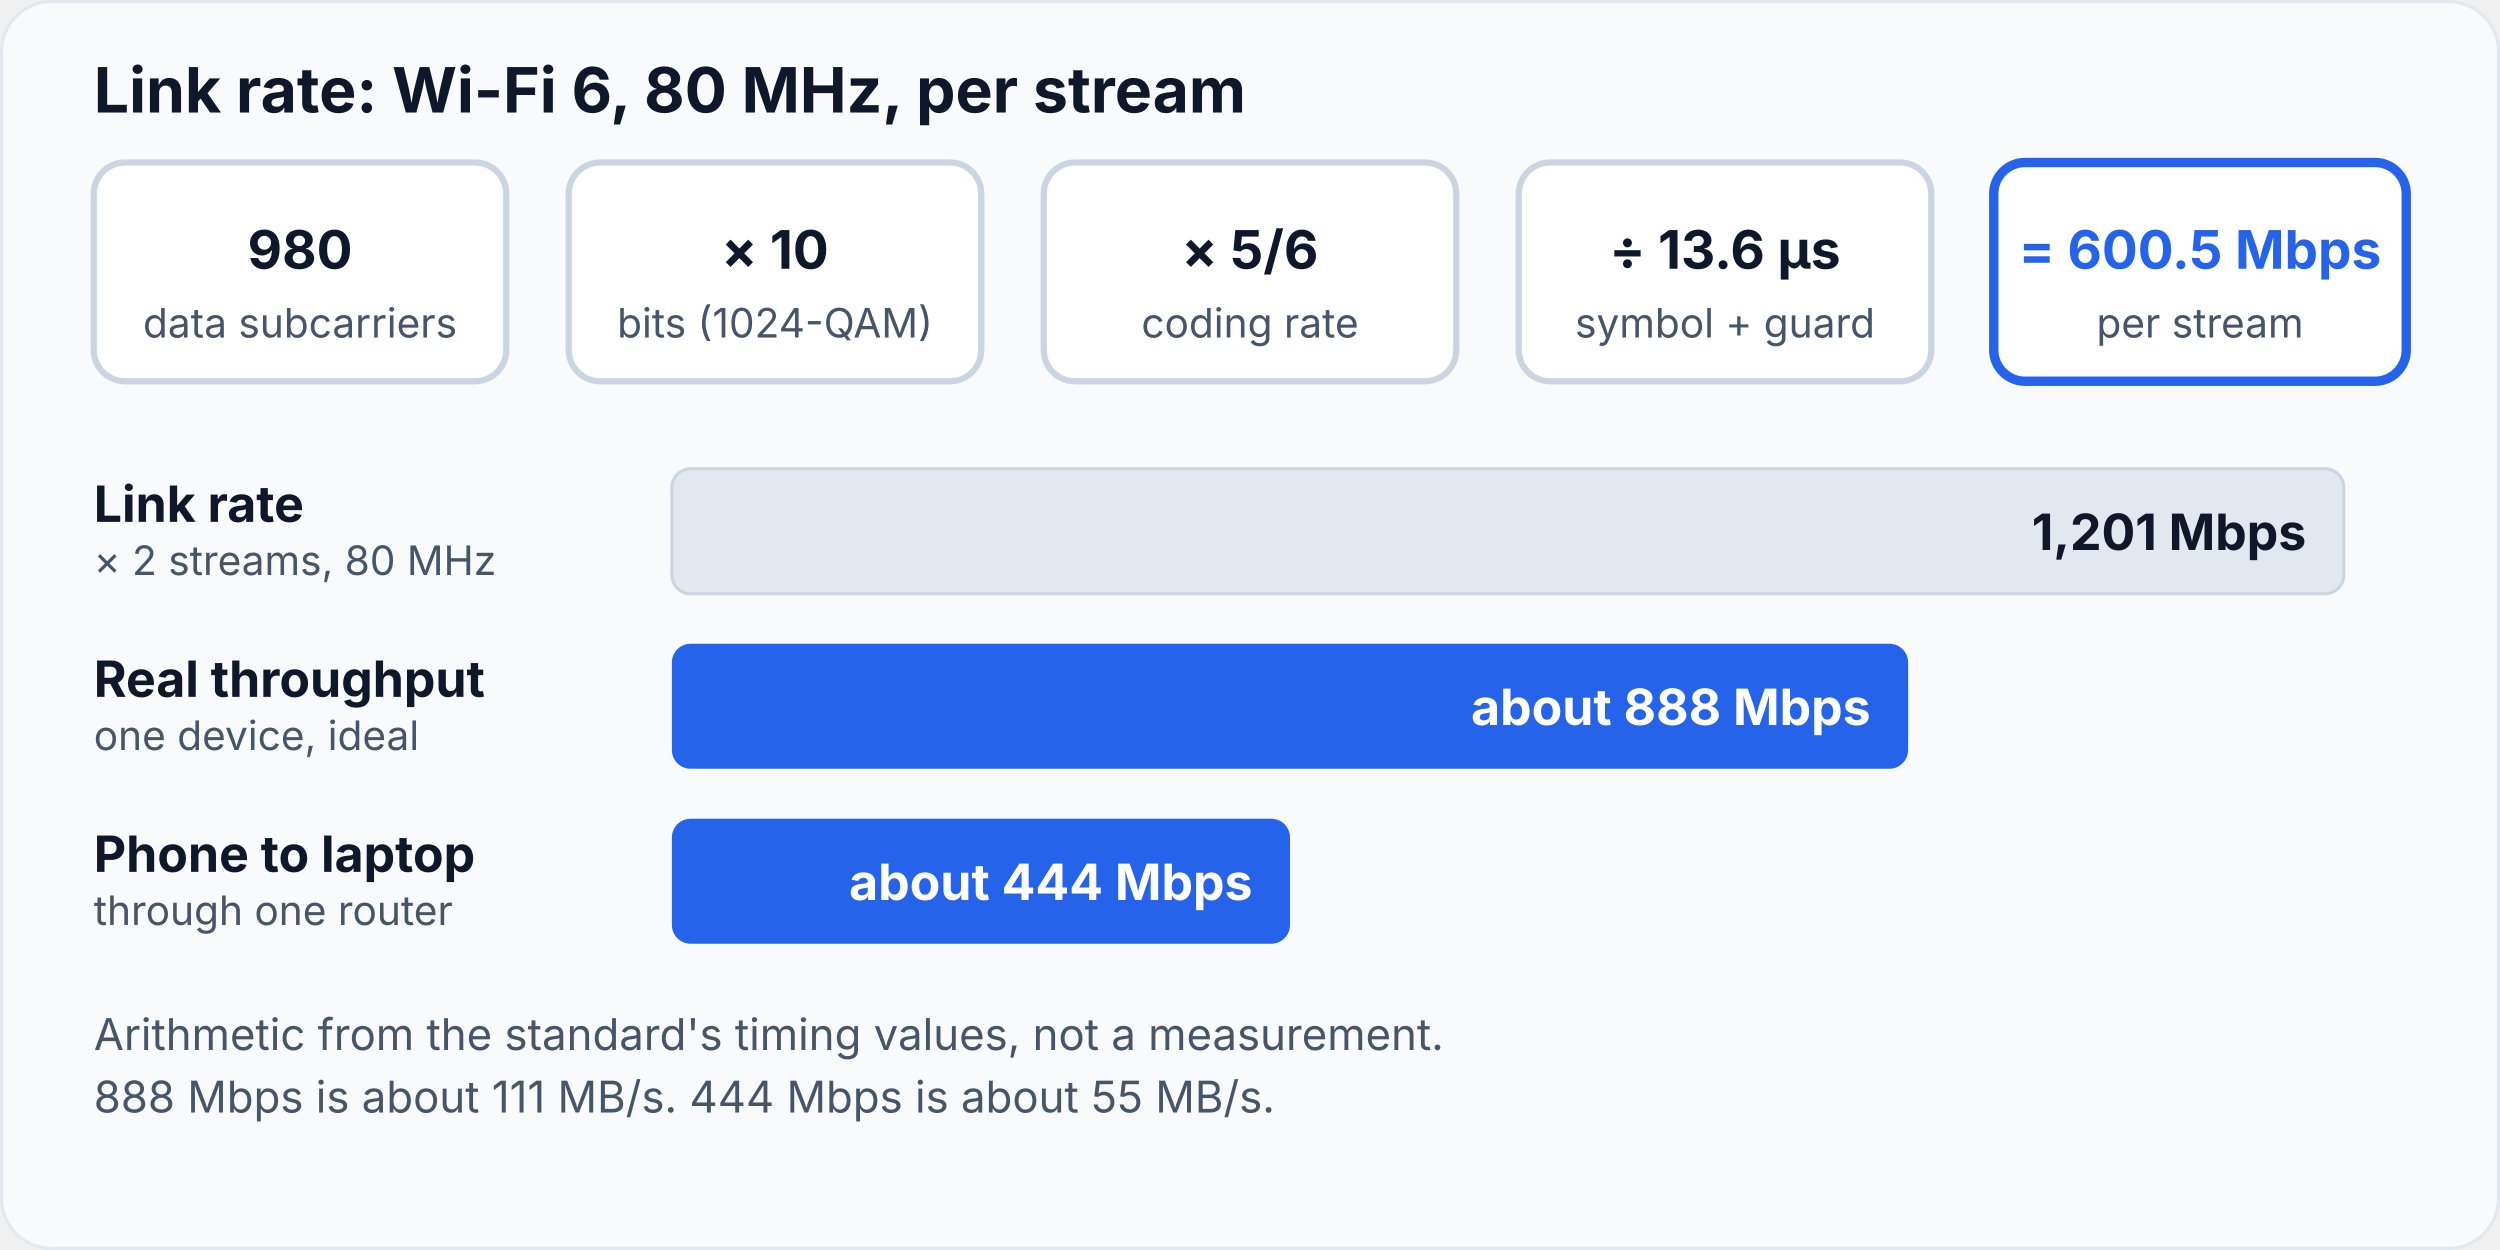
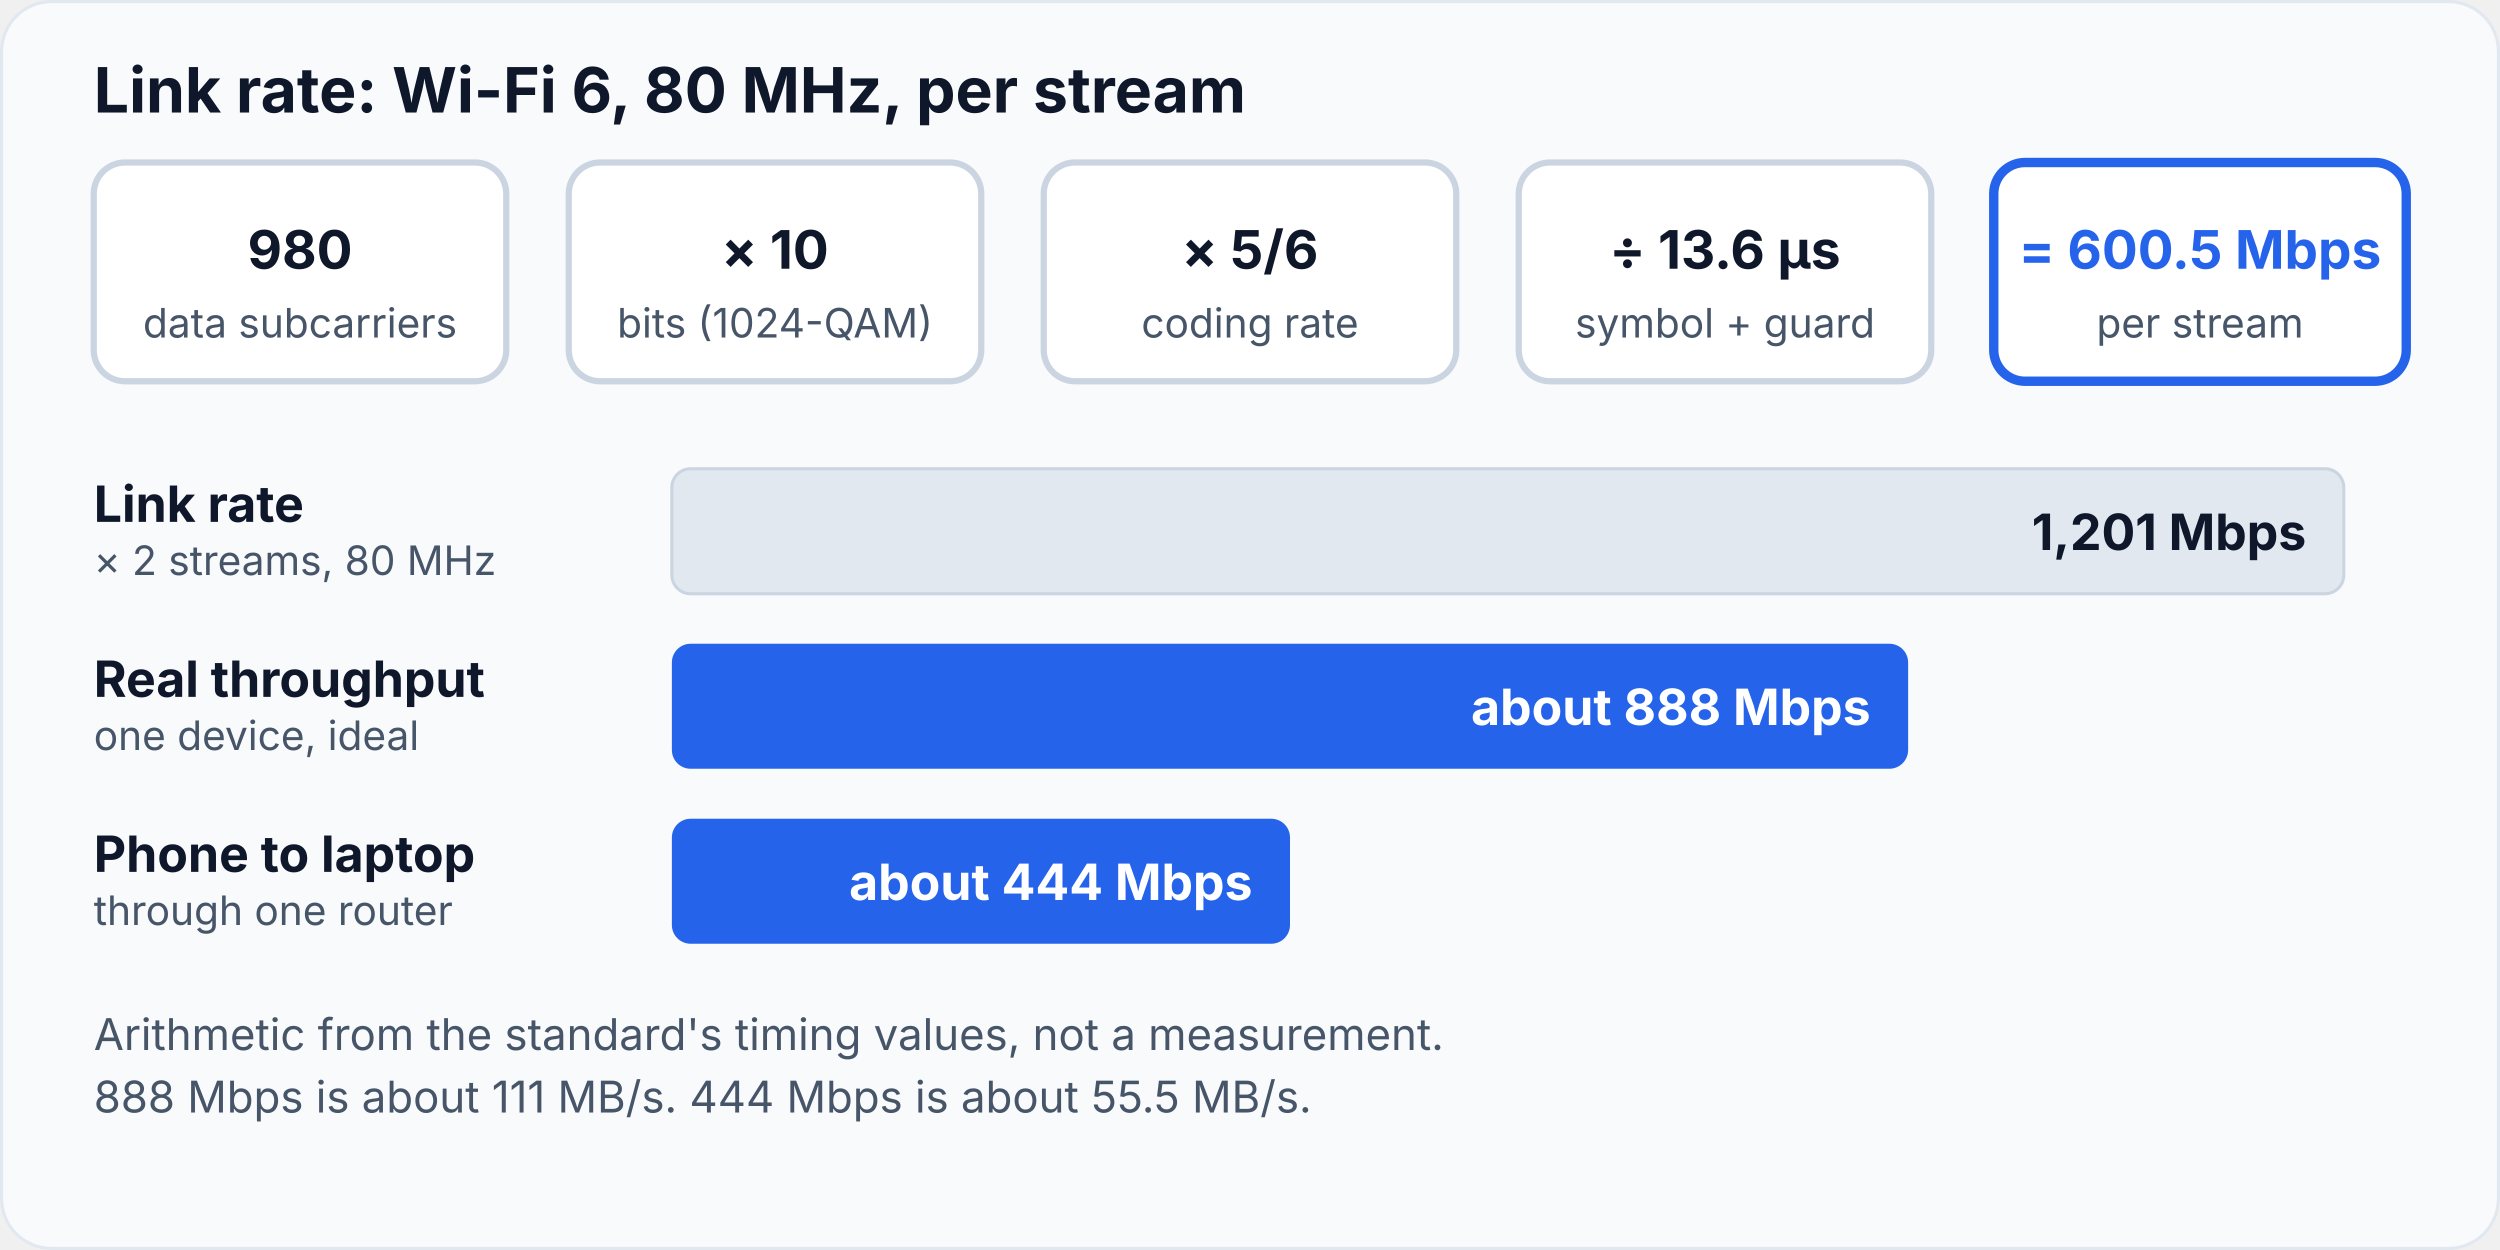
<svg xmlns="http://www.w3.org/2000/svg" viewBox="0 0 800 400" width="800" height="400" role="img" font-family="Urbanist, system-ui, -apple-system, 'Segoe UI', sans-serif">
  <rect x="0.5" y="0.5" width="799" height="399" rx="16" fill="#F8FAFC" stroke="#E2E8F0" />
  <text x="30" y="36" font-size="20" font-weight="700" fill="#0F172A">Link rate: Wi-Fi 6, 80 MHz, per stream</text>
  <rect x="30" y="52" width="132" height="70" rx="10" fill="#FFFFFF" stroke="#CBD5E1" stroke-width="2" />
  <text x="96" y="86" text-anchor="middle" font-size="17" font-weight="700" fill="#0F172A">980</text>
  <text x="96" y="108" text-anchor="middle" font-size="13" fill="#475569">data subcarriers</text>
  <rect x="182" y="52" width="132" height="70" rx="10" fill="#FFFFFF" stroke="#CBD5E1" stroke-width="2" />
  <text x="248" y="86" text-anchor="middle" font-size="17" font-weight="700" fill="#0F172A">× 10</text>
  <text x="248" y="108" text-anchor="middle" font-size="13" fill="#475569">bits (1024-QAM)</text>
  <rect x="334" y="52" width="132" height="70" rx="10" fill="#FFFFFF" stroke="#CBD5E1" stroke-width="2" />
  <text x="400" y="86" text-anchor="middle" font-size="17" font-weight="700" fill="#0F172A">× 5/6</text>
  <text x="400" y="108" text-anchor="middle" font-size="13" fill="#475569">coding rate</text>
  <rect x="486" y="52" width="132" height="70" rx="10" fill="#FFFFFF" stroke="#CBD5E1" stroke-width="2" />
  <text x="552" y="86" text-anchor="middle" font-size="17" font-weight="700" fill="#0F172A">÷ 13.6 µs</text>
  <text x="552" y="108" text-anchor="middle" font-size="13" fill="#475569">symbol + guard</text>
  <rect x="638" y="52" width="132" height="70" rx="10" fill="#FFFFFF" stroke="#2563EB" stroke-width="3" />
  <text x="704" y="86" text-anchor="middle" font-size="17" font-weight="700" fill="#2563EB">= 600.5 Mbps</text>
  <text x="704" y="108" text-anchor="middle" font-size="13" fill="#475569">per stream</text>
  <text x="30" y="167" font-size="16" font-weight="700" fill="#0F172A">Link rate</text>
  <text x="30" y="184" font-size="13" fill="#475569">× 2 streams, 80 MHz</text>
  <rect x="215" y="150" width="535.0" height="40" rx="6" fill="#E2E8F0" stroke="#CBD5E1" />
  <text x="738.0" y="176" text-anchor="end" font-size="16" font-weight="700" fill="#0F172A">1,201 Mbps</text>
  <text x="30" y="223" font-size="16" font-weight="700" fill="#0F172A">Real throughput</text>
  <text x="30" y="240" font-size="13" fill="#475569">one device, ideal</text>
  <rect x="215" y="206" width="395.6" height="40" rx="6" fill="#2563EB" />
  <text x="598.6" y="232" text-anchor="end" font-size="16" font-weight="700" fill="#FFFFFF">about 888 Mbps</text>
  <text x="30" y="279" font-size="16" font-weight="700" fill="#0F172A">Phone to laptop</text>
  <text x="30" y="296" font-size="13" fill="#475569">through one router</text>
  <rect x="215" y="262" width="197.8" height="40" rx="6" fill="#2563EB" />
  <text x="400.8" y="288" text-anchor="end" font-size="16" font-weight="700" fill="#FFFFFF">about 444 Mbps</text>
  <text x="30" y="336" font-size="14" fill="#475569">Arithmetic from the standard's timing values, not a measurement.</text>
-   <text x="30" y="356" font-size="14" fill="#475569">888 Mbps is about 111 MB/s. 444 Mbps is about 55 MB/s.</text>
+   <text x="30" y="356" font-size="14" fill="#475569">888 Mbps is about 111 MB/s. 444 Mbps is about 55.5 MB/s.</text>
</svg>
